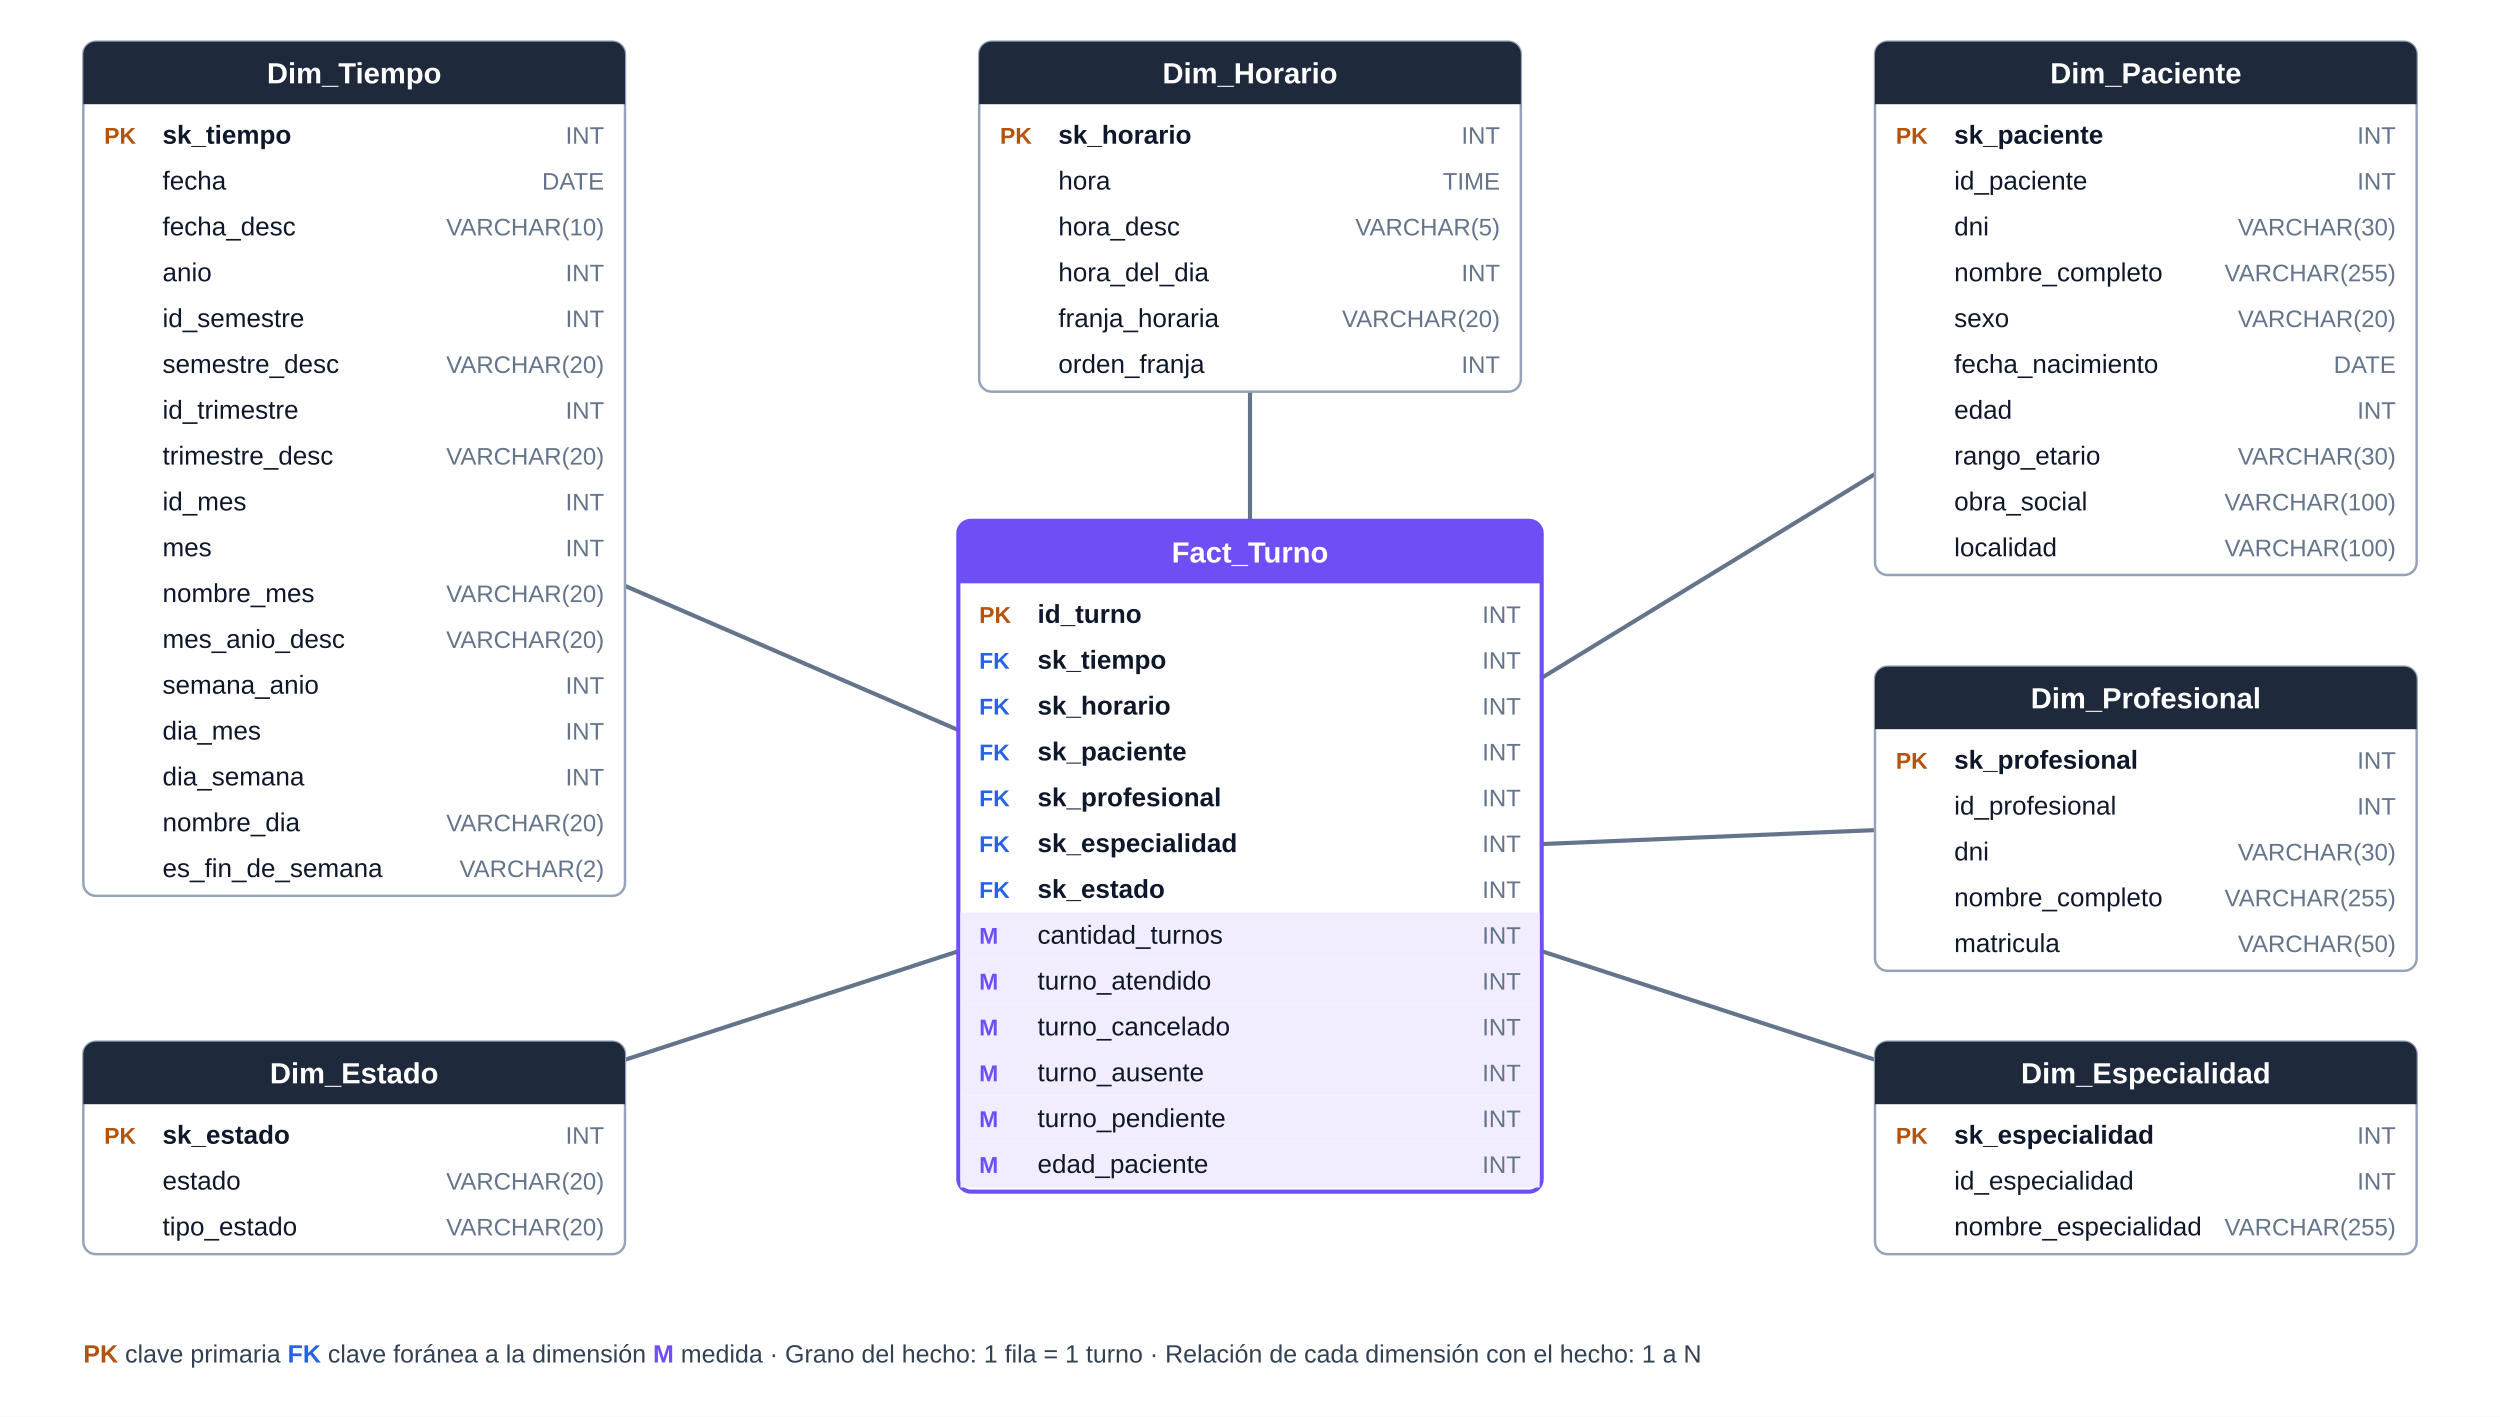
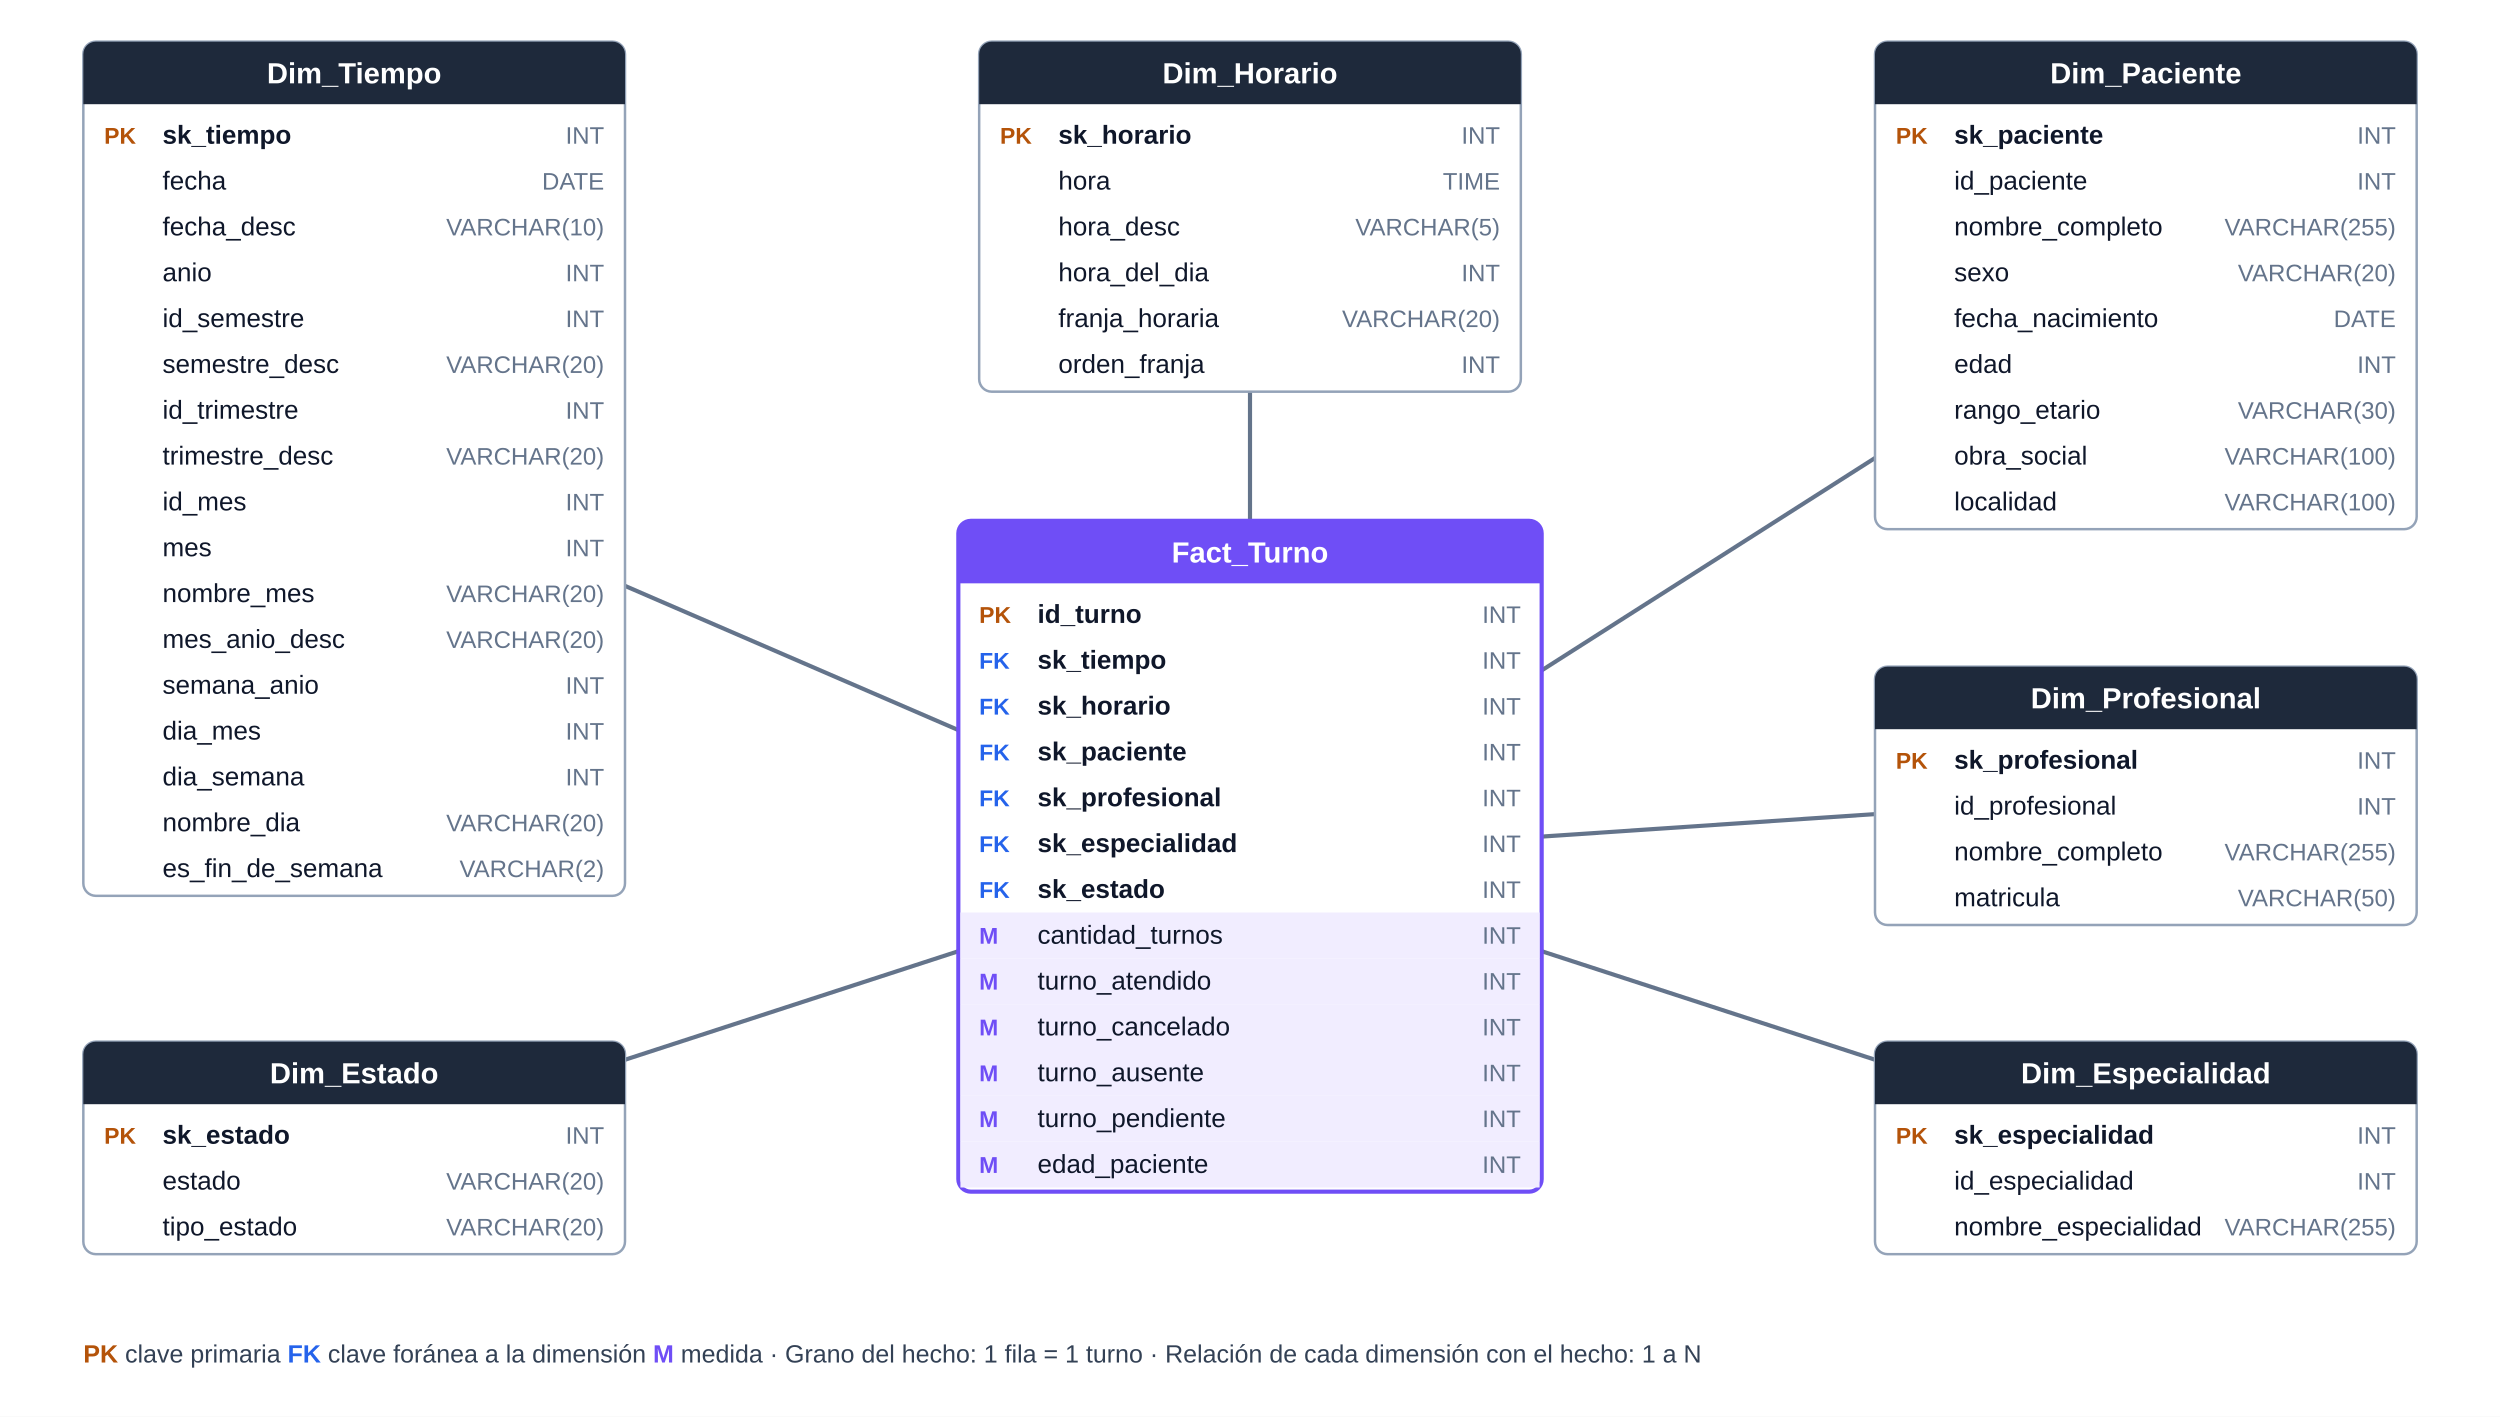
<svg xmlns="http://www.w3.org/2000/svg" width="1200" height="680" viewBox="0 0 1200 680" font-family="Segoe UI, Arial, sans-serif">
  <rect width="1200" height="680" fill="#FFFFFF" />
  <line x1="600.0" y1="411.0" x2="170.0" y2="225.0" stroke="#64748B" stroke-width="2" />
  <line x1="600.0" y1="411.0" x2="170.0" y2="551.0" stroke="#64748B" stroke-width="2" />
  <line x1="600.0" y1="411.0" x2="600.0" y2="104.0" stroke="#64748B" stroke-width="2" />
-   <line x1="600.0" y1="411.0" x2="1030.0" y2="148.0" stroke="#64748B" stroke-width="2" />
-   <line x1="600.0" y1="411.0" x2="1030.0" y2="393.0" stroke="#64748B" stroke-width="2" />
+   <line x1="600.0" y1="411.0" x2="1030.0" y2="137.0" stroke="#64748B" stroke-width="2" />
+   <line x1="600.0" y1="411.0" x2="1030.0" y2="382.0" stroke="#64748B" stroke-width="2" />
  <line x1="600.0" y1="411.0" x2="1030.0" y2="551.0" stroke="#64748B" stroke-width="2" />
  <rect x="460" y="250" width="280" height="322" rx="6" fill="#FFFFFF" stroke="#6F4EF6" stroke-width="2" />
  <path d="M460 280 V256 a6 6 0 0 1 6 -6 H734 a6 6 0 0 1 6 6 V280 Z" fill="#6F4EF6" />
  <text x="600.0" y="270" fill="#FFFFFF" font-size="14" font-weight="700" text-anchor="middle">Fact_Turno</text>
  <text x="470" y="299" font-size="11" font-weight="700" fill="#B45309">PK</text>
  <text x="498" y="299" font-size="12.5" fill="#0F172A" font-weight="700">id_turno</text>
  <text x="730" y="299" font-size="11.5" fill="#64748B" text-anchor="end">INT</text>
  <text x="470" y="321" font-size="11" font-weight="700" fill="#2563EB">FK</text>
  <text x="498" y="321" font-size="12.5" fill="#0F172A" font-weight="700">sk_tiempo</text>
  <text x="730" y="321" font-size="11.5" fill="#64748B" text-anchor="end">INT</text>
  <text x="470" y="343" font-size="11" font-weight="700" fill="#2563EB">FK</text>
  <text x="498" y="343" font-size="12.5" fill="#0F172A" font-weight="700">sk_horario</text>
  <text x="730" y="343" font-size="11.5" fill="#64748B" text-anchor="end">INT</text>
  <text x="470" y="365" font-size="11" font-weight="700" fill="#2563EB">FK</text>
  <text x="498" y="365" font-size="12.5" fill="#0F172A" font-weight="700">sk_paciente</text>
  <text x="730" y="365" font-size="11.5" fill="#64748B" text-anchor="end">INT</text>
  <text x="470" y="387" font-size="11" font-weight="700" fill="#2563EB">FK</text>
  <text x="498" y="387" font-size="12.5" fill="#0F172A" font-weight="700">sk_profesional</text>
  <text x="730" y="387" font-size="11.5" fill="#64748B" text-anchor="end">INT</text>
  <text x="470" y="409" font-size="11" font-weight="700" fill="#2563EB">FK</text>
  <text x="498" y="409" font-size="12.5" fill="#0F172A" font-weight="700">sk_especialidad</text>
  <text x="730" y="409" font-size="11.5" fill="#64748B" text-anchor="end">INT</text>
  <text x="470" y="431" font-size="11" font-weight="700" fill="#2563EB">FK</text>
  <text x="498" y="431" font-size="12.5" fill="#0F172A" font-weight="700">sk_estado</text>
  <text x="730" y="431" font-size="11.5" fill="#64748B" text-anchor="end">INT</text>
  <rect x="461" y="438" width="278" height="22" fill="#F1EDFF" />
  <text x="470" y="453" font-size="11" font-weight="700" fill="#6F4EF6">M</text>
  <text x="498" y="453" font-size="12.5" fill="#0F172A">cantidad_turnos</text>
  <text x="730" y="453" font-size="11.5" fill="#64748B" text-anchor="end">INT</text>
  <rect x="461" y="460" width="278" height="22" fill="#F1EDFF" />
  <text x="470" y="475" font-size="11" font-weight="700" fill="#6F4EF6">M</text>
  <text x="498" y="475" font-size="12.5" fill="#0F172A">turno_atendido</text>
  <text x="730" y="475" font-size="11.5" fill="#64748B" text-anchor="end">INT</text>
  <rect x="461" y="482" width="278" height="22" fill="#F1EDFF" />
  <text x="470" y="497" font-size="11" font-weight="700" fill="#6F4EF6">M</text>
  <text x="498" y="497" font-size="12.5" fill="#0F172A">turno_cancelado</text>
  <text x="730" y="497" font-size="11.5" fill="#64748B" text-anchor="end">INT</text>
  <rect x="461" y="504" width="278" height="22" fill="#F1EDFF" />
  <text x="470" y="519" font-size="11" font-weight="700" fill="#6F4EF6">M</text>
  <text x="498" y="519" font-size="12.5" fill="#0F172A">turno_ausente</text>
  <text x="730" y="519" font-size="11.5" fill="#64748B" text-anchor="end">INT</text>
  <rect x="461" y="526" width="278" height="22" fill="#F1EDFF" />
  <text x="470" y="541" font-size="11" font-weight="700" fill="#6F4EF6">M</text>
  <text x="498" y="541" font-size="12.5" fill="#0F172A">turno_pendiente</text>
  <text x="730" y="541" font-size="11.5" fill="#64748B" text-anchor="end">INT</text>
  <rect x="461" y="548" width="278" height="22" fill="#F1EDFF" />
  <text x="470" y="563" font-size="11" font-weight="700" fill="#6F4EF6">M</text>
  <text x="498" y="563" font-size="12.5" fill="#0F172A">edad_paciente</text>
  <text x="730" y="563" font-size="11.5" fill="#64748B" text-anchor="end">INT</text>
  <rect x="40" y="20" width="260" height="410" rx="6" fill="#FFFFFF" stroke="#94A3B8" stroke-width="1.2" />
  <path d="M40 50 V26 a6 6 0 0 1 6 -6 H294 a6 6 0 0 1 6 6 V50 Z" fill="#1E293B" />
  <text x="170.0" y="40" fill="#FFFFFF" font-size="14" font-weight="700" text-anchor="middle">Dim_Tiempo</text>
  <text x="50" y="69" font-size="11" font-weight="700" fill="#B45309">PK</text>
  <text x="78" y="69" font-size="12.5" fill="#0F172A" font-weight="700">sk_tiempo</text>
  <text x="290" y="69" font-size="11.5" fill="#64748B" text-anchor="end">INT</text>
  <text x="50" y="91" font-size="11" font-weight="700" fill="#000" />
  <text x="78" y="91" font-size="12.5" fill="#0F172A">fecha</text>
  <text x="290" y="91" font-size="11.5" fill="#64748B" text-anchor="end">DATE</text>
  <text x="50" y="113" font-size="11" font-weight="700" fill="#000" />
  <text x="78" y="113" font-size="12.5" fill="#0F172A">fecha_desc</text>
  <text x="290" y="113" font-size="11.5" fill="#64748B" text-anchor="end">VARCHAR(10)</text>
  <text x="50" y="135" font-size="11" font-weight="700" fill="#000" />
  <text x="78" y="135" font-size="12.5" fill="#0F172A">anio</text>
  <text x="290" y="135" font-size="11.5" fill="#64748B" text-anchor="end">INT</text>
  <text x="50" y="157" font-size="11" font-weight="700" fill="#000" />
  <text x="78" y="157" font-size="12.5" fill="#0F172A">id_semestre</text>
  <text x="290" y="157" font-size="11.5" fill="#64748B" text-anchor="end">INT</text>
  <text x="50" y="179" font-size="11" font-weight="700" fill="#000" />
  <text x="78" y="179" font-size="12.5" fill="#0F172A">semestre_desc</text>
  <text x="290" y="179" font-size="11.5" fill="#64748B" text-anchor="end">VARCHAR(20)</text>
  <text x="50" y="201" font-size="11" font-weight="700" fill="#000" />
  <text x="78" y="201" font-size="12.5" fill="#0F172A">id_trimestre</text>
  <text x="290" y="201" font-size="11.5" fill="#64748B" text-anchor="end">INT</text>
  <text x="50" y="223" font-size="11" font-weight="700" fill="#000" />
  <text x="78" y="223" font-size="12.5" fill="#0F172A">trimestre_desc</text>
  <text x="290" y="223" font-size="11.5" fill="#64748B" text-anchor="end">VARCHAR(20)</text>
  <text x="50" y="245" font-size="11" font-weight="700" fill="#000" />
  <text x="78" y="245" font-size="12.5" fill="#0F172A">id_mes</text>
  <text x="290" y="245" font-size="11.5" fill="#64748B" text-anchor="end">INT</text>
  <text x="50" y="267" font-size="11" font-weight="700" fill="#000" />
  <text x="78" y="267" font-size="12.5" fill="#0F172A">mes</text>
  <text x="290" y="267" font-size="11.5" fill="#64748B" text-anchor="end">INT</text>
  <text x="50" y="289" font-size="11" font-weight="700" fill="#000" />
  <text x="78" y="289" font-size="12.5" fill="#0F172A">nombre_mes</text>
  <text x="290" y="289" font-size="11.5" fill="#64748B" text-anchor="end">VARCHAR(20)</text>
  <text x="50" y="311" font-size="11" font-weight="700" fill="#000" />
  <text x="78" y="311" font-size="12.5" fill="#0F172A">mes_anio_desc</text>
  <text x="290" y="311" font-size="11.5" fill="#64748B" text-anchor="end">VARCHAR(20)</text>
  <text x="50" y="333" font-size="11" font-weight="700" fill="#000" />
  <text x="78" y="333" font-size="12.5" fill="#0F172A">semana_anio</text>
  <text x="290" y="333" font-size="11.5" fill="#64748B" text-anchor="end">INT</text>
  <text x="50" y="355" font-size="11" font-weight="700" fill="#000" />
  <text x="78" y="355" font-size="12.5" fill="#0F172A">dia_mes</text>
  <text x="290" y="355" font-size="11.5" fill="#64748B" text-anchor="end">INT</text>
  <text x="50" y="377" font-size="11" font-weight="700" fill="#000" />
  <text x="78" y="377" font-size="12.5" fill="#0F172A">dia_semana</text>
  <text x="290" y="377" font-size="11.5" fill="#64748B" text-anchor="end">INT</text>
  <text x="50" y="399" font-size="11" font-weight="700" fill="#000" />
  <text x="78" y="399" font-size="12.5" fill="#0F172A">nombre_dia</text>
  <text x="290" y="399" font-size="11.5" fill="#64748B" text-anchor="end">VARCHAR(20)</text>
  <text x="50" y="421" font-size="11" font-weight="700" fill="#000" />
  <text x="78" y="421" font-size="12.5" fill="#0F172A">es_fin_de_semana</text>
  <text x="290" y="421" font-size="11.5" fill="#64748B" text-anchor="end">VARCHAR(2)</text>
  <rect x="40" y="500" width="260" height="102" rx="6" fill="#FFFFFF" stroke="#94A3B8" stroke-width="1.2" />
  <path d="M40 530 V506 a6 6 0 0 1 6 -6 H294 a6 6 0 0 1 6 6 V530 Z" fill="#1E293B" />
  <text x="170.0" y="520" fill="#FFFFFF" font-size="14" font-weight="700" text-anchor="middle">Dim_Estado</text>
  <text x="50" y="549" font-size="11" font-weight="700" fill="#B45309">PK</text>
  <text x="78" y="549" font-size="12.5" fill="#0F172A" font-weight="700">sk_estado</text>
  <text x="290" y="549" font-size="11.5" fill="#64748B" text-anchor="end">INT</text>
  <text x="50" y="571" font-size="11" font-weight="700" fill="#000" />
  <text x="78" y="571" font-size="12.5" fill="#0F172A">estado</text>
  <text x="290" y="571" font-size="11.5" fill="#64748B" text-anchor="end">VARCHAR(20)</text>
  <text x="50" y="593" font-size="11" font-weight="700" fill="#000" />
  <text x="78" y="593" font-size="12.5" fill="#0F172A">tipo_estado</text>
  <text x="290" y="593" font-size="11.5" fill="#64748B" text-anchor="end">VARCHAR(20)</text>
  <rect x="470" y="20" width="260" height="168" rx="6" fill="#FFFFFF" stroke="#94A3B8" stroke-width="1.2" />
  <path d="M470 50 V26 a6 6 0 0 1 6 -6 H724 a6 6 0 0 1 6 6 V50 Z" fill="#1E293B" />
  <text x="600.0" y="40" fill="#FFFFFF" font-size="14" font-weight="700" text-anchor="middle">Dim_Horario</text>
  <text x="480" y="69" font-size="11" font-weight="700" fill="#B45309">PK</text>
  <text x="508" y="69" font-size="12.5" fill="#0F172A" font-weight="700">sk_horario</text>
  <text x="720" y="69" font-size="11.5" fill="#64748B" text-anchor="end">INT</text>
  <text x="480" y="91" font-size="11" font-weight="700" fill="#000" />
  <text x="508" y="91" font-size="12.5" fill="#0F172A">hora</text>
  <text x="720" y="91" font-size="11.5" fill="#64748B" text-anchor="end">TIME</text>
  <text x="480" y="113" font-size="11" font-weight="700" fill="#000" />
  <text x="508" y="113" font-size="12.5" fill="#0F172A">hora_desc</text>
  <text x="720" y="113" font-size="11.5" fill="#64748B" text-anchor="end">VARCHAR(5)</text>
  <text x="480" y="135" font-size="11" font-weight="700" fill="#000" />
  <text x="508" y="135" font-size="12.5" fill="#0F172A">hora_del_dia</text>
  <text x="720" y="135" font-size="11.5" fill="#64748B" text-anchor="end">INT</text>
  <text x="480" y="157" font-size="11" font-weight="700" fill="#000" />
  <text x="508" y="157" font-size="12.5" fill="#0F172A">franja_horaria</text>
  <text x="720" y="157" font-size="11.5" fill="#64748B" text-anchor="end">VARCHAR(20)</text>
  <text x="480" y="179" font-size="11" font-weight="700" fill="#000" />
  <text x="508" y="179" font-size="12.5" fill="#0F172A">orden_franja</text>
  <text x="720" y="179" font-size="11.5" fill="#64748B" text-anchor="end">INT</text>
-   <rect x="900" y="20" width="260" height="256" rx="6" fill="#FFFFFF" stroke="#94A3B8" stroke-width="1.2" />
+   <rect x="900" y="20" width="260" height="234" rx="6" fill="#FFFFFF" stroke="#94A3B8" stroke-width="1.2" />
  <path d="M900 50 V26 a6 6 0 0 1 6 -6 H1154 a6 6 0 0 1 6 6 V50 Z" fill="#1E293B" />
  <text x="1030.0" y="40" fill="#FFFFFF" font-size="14" font-weight="700" text-anchor="middle">Dim_Paciente</text>
  <text x="910" y="69" font-size="11" font-weight="700" fill="#B45309">PK</text>
  <text x="938" y="69" font-size="12.5" fill="#0F172A" font-weight="700">sk_paciente</text>
  <text x="1150" y="69" font-size="11.5" fill="#64748B" text-anchor="end">INT</text>
  <text x="910" y="91" font-size="11" font-weight="700" fill="#000" />
  <text x="938" y="91" font-size="12.5" fill="#0F172A">id_paciente</text>
  <text x="1150" y="91" font-size="11.5" fill="#64748B" text-anchor="end">INT</text>
  <text x="910" y="113" font-size="11" font-weight="700" fill="#000" />
-   <text x="938" y="113" font-size="12.5" fill="#0F172A">dni</text>
-   <text x="1150" y="113" font-size="11.5" fill="#64748B" text-anchor="end">VARCHAR(30)</text>
+   <text x="938" y="113" font-size="12.5" fill="#0F172A">nombre_completo</text>
+   <text x="1150" y="113" font-size="11.5" fill="#64748B" text-anchor="end">VARCHAR(255)</text>
  <text x="910" y="135" font-size="11" font-weight="700" fill="#000" />
-   <text x="938" y="135" font-size="12.5" fill="#0F172A">nombre_completo</text>
-   <text x="1150" y="135" font-size="11.5" fill="#64748B" text-anchor="end">VARCHAR(255)</text>
+   <text x="938" y="135" font-size="12.5" fill="#0F172A">sexo</text>
+   <text x="1150" y="135" font-size="11.5" fill="#64748B" text-anchor="end">VARCHAR(20)</text>
  <text x="910" y="157" font-size="11" font-weight="700" fill="#000" />
-   <text x="938" y="157" font-size="12.5" fill="#0F172A">sexo</text>
-   <text x="1150" y="157" font-size="11.5" fill="#64748B" text-anchor="end">VARCHAR(20)</text>
+   <text x="938" y="157" font-size="12.5" fill="#0F172A">fecha_nacimiento</text>
+   <text x="1150" y="157" font-size="11.5" fill="#64748B" text-anchor="end">DATE</text>
  <text x="910" y="179" font-size="11" font-weight="700" fill="#000" />
-   <text x="938" y="179" font-size="12.5" fill="#0F172A">fecha_nacimiento</text>
-   <text x="1150" y="179" font-size="11.5" fill="#64748B" text-anchor="end">DATE</text>
+   <text x="938" y="179" font-size="12.5" fill="#0F172A">edad</text>
+   <text x="1150" y="179" font-size="11.5" fill="#64748B" text-anchor="end">INT</text>
  <text x="910" y="201" font-size="11" font-weight="700" fill="#000" />
-   <text x="938" y="201" font-size="12.5" fill="#0F172A">edad</text>
-   <text x="1150" y="201" font-size="11.5" fill="#64748B" text-anchor="end">INT</text>
+   <text x="938" y="201" font-size="12.5" fill="#0F172A">rango_etario</text>
+   <text x="1150" y="201" font-size="11.5" fill="#64748B" text-anchor="end">VARCHAR(30)</text>
  <text x="910" y="223" font-size="11" font-weight="700" fill="#000" />
-   <text x="938" y="223" font-size="12.5" fill="#0F172A">rango_etario</text>
-   <text x="1150" y="223" font-size="11.5" fill="#64748B" text-anchor="end">VARCHAR(30)</text>
+   <text x="938" y="223" font-size="12.5" fill="#0F172A">obra_social</text>
+   <text x="1150" y="223" font-size="11.5" fill="#64748B" text-anchor="end">VARCHAR(100)</text>
  <text x="910" y="245" font-size="11" font-weight="700" fill="#000" />
-   <text x="938" y="245" font-size="12.5" fill="#0F172A">obra_social</text>
+   <text x="938" y="245" font-size="12.5" fill="#0F172A">localidad</text>
  <text x="1150" y="245" font-size="11.5" fill="#64748B" text-anchor="end">VARCHAR(100)</text>
-   <text x="910" y="267" font-size="11" font-weight="700" fill="#000" />
-   <text x="938" y="267" font-size="12.5" fill="#0F172A">localidad</text>
-   <text x="1150" y="267" font-size="11.5" fill="#64748B" text-anchor="end">VARCHAR(100)</text>
-   <rect x="900" y="320" width="260" height="146" rx="6" fill="#FFFFFF" stroke="#94A3B8" stroke-width="1.2" />
+   <rect x="900" y="320" width="260" height="124" rx="6" fill="#FFFFFF" stroke="#94A3B8" stroke-width="1.2" />
  <path d="M900 350 V326 a6 6 0 0 1 6 -6 H1154 a6 6 0 0 1 6 6 V350 Z" fill="#1E293B" />
  <text x="1030.0" y="340" fill="#FFFFFF" font-size="14" font-weight="700" text-anchor="middle">Dim_Profesional</text>
  <text x="910" y="369" font-size="11" font-weight="700" fill="#B45309">PK</text>
  <text x="938" y="369" font-size="12.5" fill="#0F172A" font-weight="700">sk_profesional</text>
  <text x="1150" y="369" font-size="11.5" fill="#64748B" text-anchor="end">INT</text>
  <text x="910" y="391" font-size="11" font-weight="700" fill="#000" />
  <text x="938" y="391" font-size="12.5" fill="#0F172A">id_profesional</text>
  <text x="1150" y="391" font-size="11.5" fill="#64748B" text-anchor="end">INT</text>
  <text x="910" y="413" font-size="11" font-weight="700" fill="#000" />
-   <text x="938" y="413" font-size="12.5" fill="#0F172A">dni</text>
-   <text x="1150" y="413" font-size="11.5" fill="#64748B" text-anchor="end">VARCHAR(30)</text>
+   <text x="938" y="413" font-size="12.5" fill="#0F172A">nombre_completo</text>
+   <text x="1150" y="413" font-size="11.5" fill="#64748B" text-anchor="end">VARCHAR(255)</text>
  <text x="910" y="435" font-size="11" font-weight="700" fill="#000" />
-   <text x="938" y="435" font-size="12.5" fill="#0F172A">nombre_completo</text>
-   <text x="1150" y="435" font-size="11.5" fill="#64748B" text-anchor="end">VARCHAR(255)</text>
-   <text x="910" y="457" font-size="11" font-weight="700" fill="#000" />
-   <text x="938" y="457" font-size="12.5" fill="#0F172A">matricula</text>
-   <text x="1150" y="457" font-size="11.5" fill="#64748B" text-anchor="end">VARCHAR(50)</text>
+   <text x="938" y="435" font-size="12.5" fill="#0F172A">matricula</text>
+   <text x="1150" y="435" font-size="11.5" fill="#64748B" text-anchor="end">VARCHAR(50)</text>
  <rect x="900" y="500" width="260" height="102" rx="6" fill="#FFFFFF" stroke="#94A3B8" stroke-width="1.2" />
  <path d="M900 530 V506 a6 6 0 0 1 6 -6 H1154 a6 6 0 0 1 6 6 V530 Z" fill="#1E293B" />
  <text x="1030.0" y="520" fill="#FFFFFF" font-size="14" font-weight="700" text-anchor="middle">Dim_Especialidad</text>
  <text x="910" y="549" font-size="11" font-weight="700" fill="#B45309">PK</text>
  <text x="938" y="549" font-size="12.5" fill="#0F172A" font-weight="700">sk_especialidad</text>
  <text x="1150" y="549" font-size="11.5" fill="#64748B" text-anchor="end">INT</text>
  <text x="910" y="571" font-size="11" font-weight="700" fill="#000" />
  <text x="938" y="571" font-size="12.5" fill="#0F172A">id_especialidad</text>
  <text x="1150" y="571" font-size="11.5" fill="#64748B" text-anchor="end">INT</text>
  <text x="910" y="593" font-size="11" font-weight="700" fill="#000" />
  <text x="938" y="593" font-size="12.5" fill="#0F172A">nombre_especialidad</text>
  <text x="1150" y="593" font-size="11.5" fill="#64748B" text-anchor="end">VARCHAR(255)</text>
  <text x="40" y="654" font-size="12" fill="#334155">
    <tspan font-weight="700" fill="#B45309">PK</tspan> clave primaria   <tspan font-weight="700" fill="#2563EB">FK</tspan> clave foránea a la dimensión   <tspan font-weight="700" fill="#6F4EF6">M</tspan> medida   ·   Grano del hecho: 1 fila = 1 turno   ·   Relación de cada dimensión con el hecho: 1 a N</text>
</svg>
